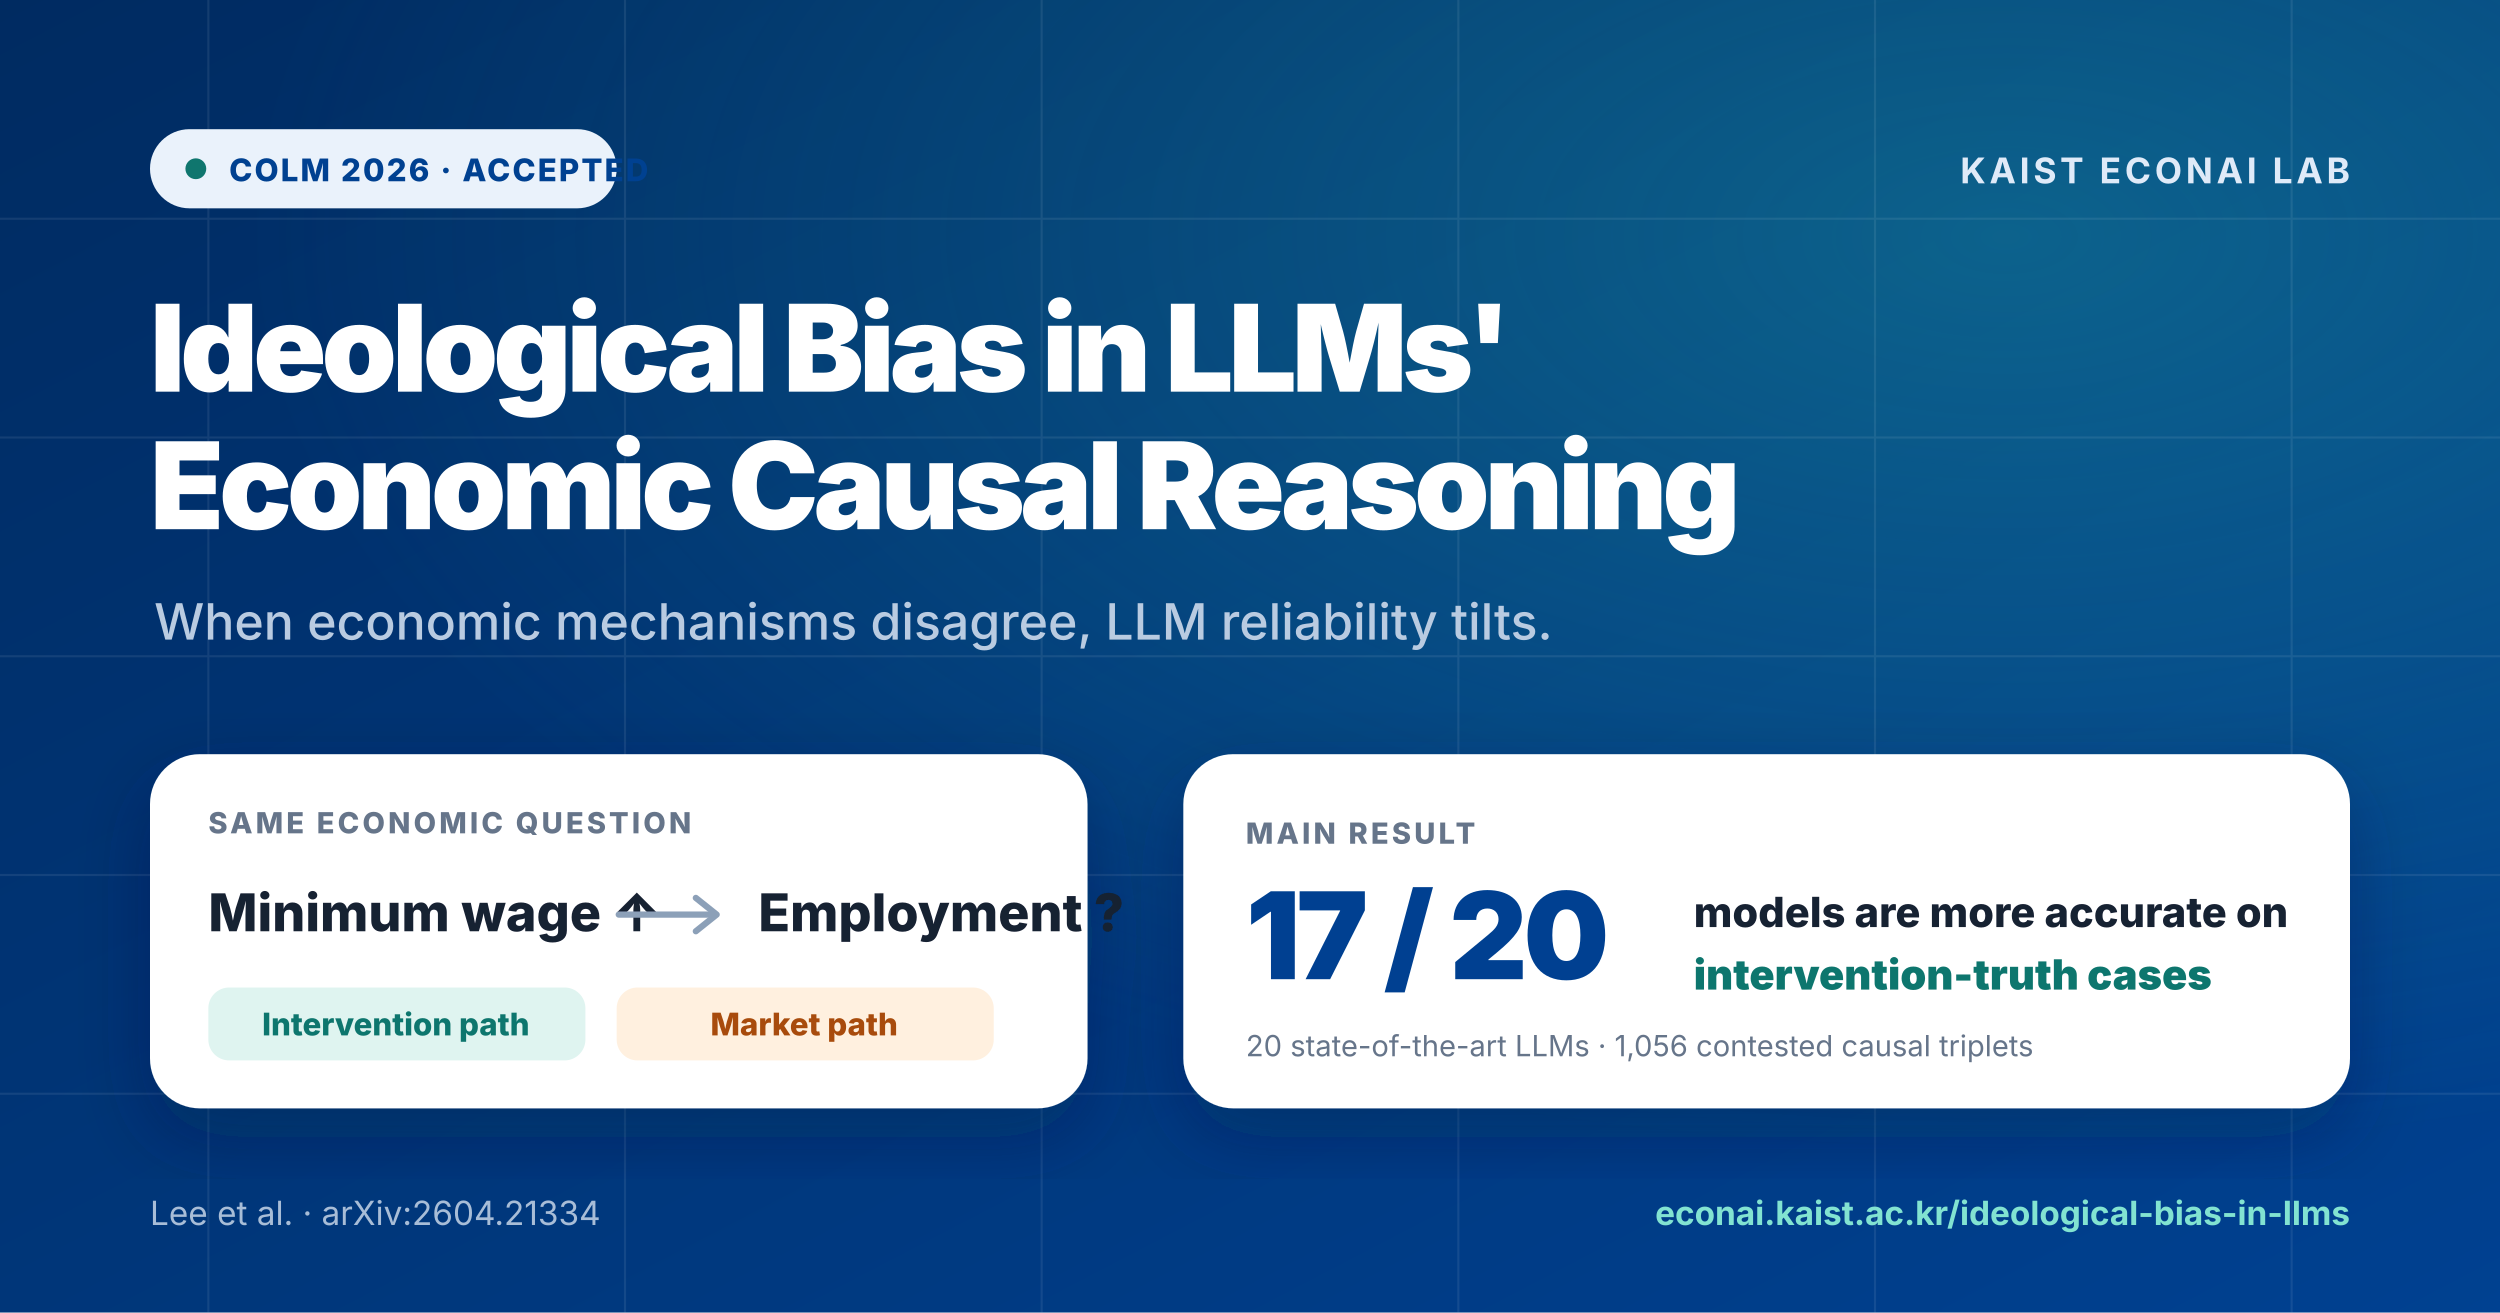
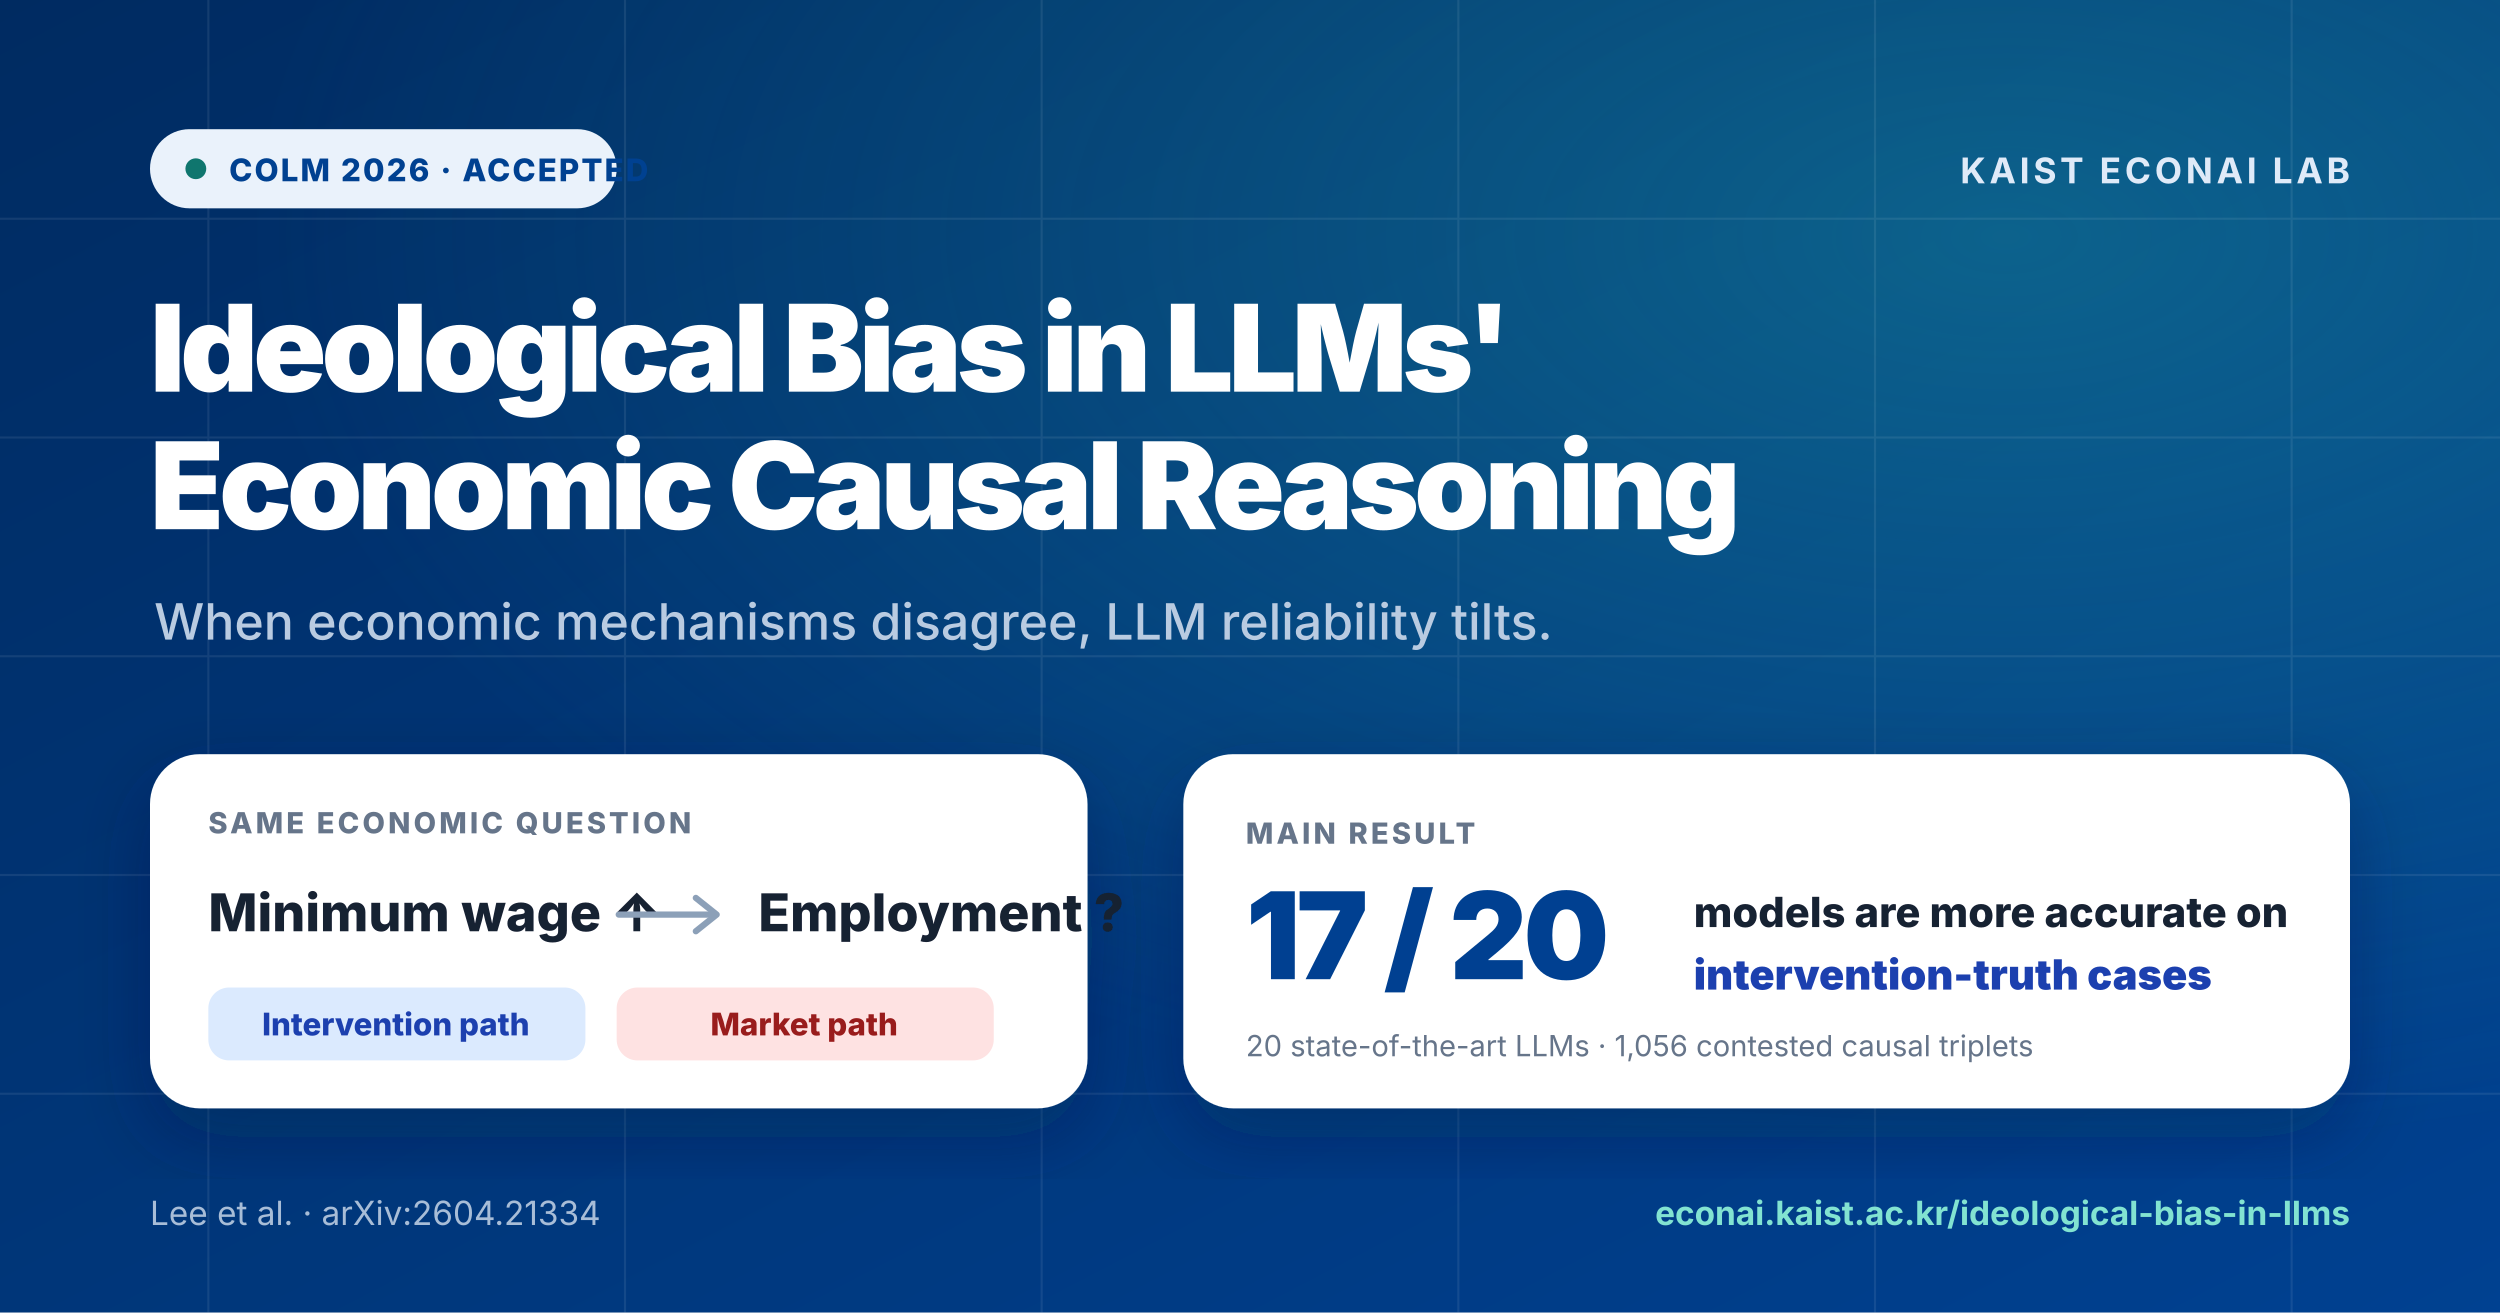
<svg xmlns="http://www.w3.org/2000/svg" width="1200" height="630" viewBox="0 0 1200 630" role="img" aria-labelledby="title desc">
  <defs>
    <linearGradient id="bg" x1="0" y1="0" x2="1" y2="1">
      <stop offset="0" stop-color="#002b61" />
      <stop offset="1" stop-color="#004191" />
    </linearGradient>
    <radialGradient id="glow" cx="0.8" cy="0.18" r="0.7">
      <stop offset="0" stop-color="#2dd4bf" stop-opacity=".28" />
      <stop offset="1" stop-color="#2dd4bf" stop-opacity="0" />
    </radialGradient>
    <filter id="shadow" x="-20%" y="-20%" width="140%" height="140%">
      <feDropShadow dx="0" dy="14" stdDeviation="18" flood-color="#001b3e" flood-opacity=".32" />
    </filter>
  </defs>
  <rect width="1200" height="630" fill="url(#bg)" />
  <rect width="1200" height="630" fill="url(#glow)" />
  <g opacity=".08" stroke="#fff">
    <path d="M0 105h1200M0 210h1200M0 315h1200M0 420h1200M0 525h1200" />
    <path d="M100 0v630M300 0v630M500 0v630M700 0v630M900 0v630M1100 0v630" />
  </g>
  <g font-family="Inter, Arial, sans-serif">
    <g transform="translate(72 62)">
      <rect width="224" height="38" rx="19" fill="#eaf2fb" />
      <circle cx="22" cy="19" r="5" fill="#0f766e" />
      <text x="38" y="25" fill="#004191" font-size="15" font-weight="800" letter-spacing="1">COLM 2026 · ACCEPTED</text>
    </g>
    <text x="1128" y="88" fill="#dfeaf8" font-size="17" font-weight="700" text-anchor="end" letter-spacing="1.8">KAIST ECONAI LAB</text>
    <text x="72" y="188" fill="#fff" font-size="58" font-weight="850" letter-spacing="-2.4">
      <tspan x="72" dy="0">Ideological Bias in LLMs'</tspan>
      <tspan x="72" dy="66">Economic Causal Reasoning</tspan>
    </text>
    <text x="74" y="307" fill="#b9cbe1" font-size="24" font-weight="500">When economic mechanisms disagree, LLM reliability tilts.</text>
    <g transform="translate(72 362)" filter="url(#shadow)">
      <rect width="450" height="170" rx="24" fill="#fff" />
      <text x="28" y="38" fill="#66758a" font-size="14" font-weight="800" letter-spacing="1.5">SAME ECONOMIC QUESTION</text>
      <text x="28" y="85" fill="#172033" font-size="25" font-weight="800">Minimum wage ↑</text>
      <path d="M225 77h45" stroke="#8ca0b8" stroke-width="3" stroke-linecap="round" />
      <path d="m262 69 10 8-10 8" fill="none" stroke="#8ca0b8" stroke-width="3" stroke-linecap="round" stroke-linejoin="round" />
      <text x="292" y="85" fill="#172033" font-size="25" font-weight="800">Employment ?</text>
-       <rect x="28" y="112" width="181" height="35" rx="10" fill="#dff4f0" />
-       <text x="118" y="135" fill="#0f766e" font-size="15" font-weight="800" text-anchor="middle">Intervention path</text>
-       <rect x="224" y="112" width="181" height="35" rx="10" fill="#fff0df" />
-       <text x="314" y="135" fill="#a84c0b" font-size="15" font-weight="800" text-anchor="middle">Market path</text>
+       <rect x="28" y="112" width="181" height="35" rx="10" fill="#dbeafe" />
+       <text x="118" y="135" fill="#1e40af" font-size="15" font-weight="800" text-anchor="middle">Intervention path</text>
+       <rect x="224" y="112" width="181" height="35" rx="10" fill="#fee2e2" />
+       <text x="314" y="135" fill="#991b1b" font-size="15" font-weight="800" text-anchor="middle">Market path</text>
    </g>
    <g transform="translate(568 362)" filter="url(#shadow)">
      <rect width="560" height="170" rx="24" fill="#fff" />
      <text x="30" y="43" fill="#66758a" font-size="14" font-weight="800" letter-spacing="1.5">MAIN RESULT</text>
      <text x="30" y="108" fill="#004191" font-size="58" font-weight="900" letter-spacing="-2">17 / 20</text>
      <text x="245" y="83" fill="#172033" font-size="20" font-weight="800">models are more accurate on</text>
-       <text x="245" y="113" fill="#0f766e" font-size="20" font-weight="850">intervention-truth cases</text>
+       <text x="245" y="113" fill="#1e40af" font-size="20" font-weight="850">intervention-truth cases</text>
      <text x="30" y="145" fill="#66758a" font-size="14">20 state-of-the-art LLMs · 1,056 contested causal triplets</text>
    </g>
    <text x="72" y="588" fill="#a8bdd7" font-size="16">Lee et al. · arXiv:2604.21334</text>
    <text x="1128" y="588" fill="#82e3d1" font-size="16" font-weight="700" text-anchor="end">econai.kaist.ac.kr/ideological-bias-in-llms</text>
  </g>
</svg>
